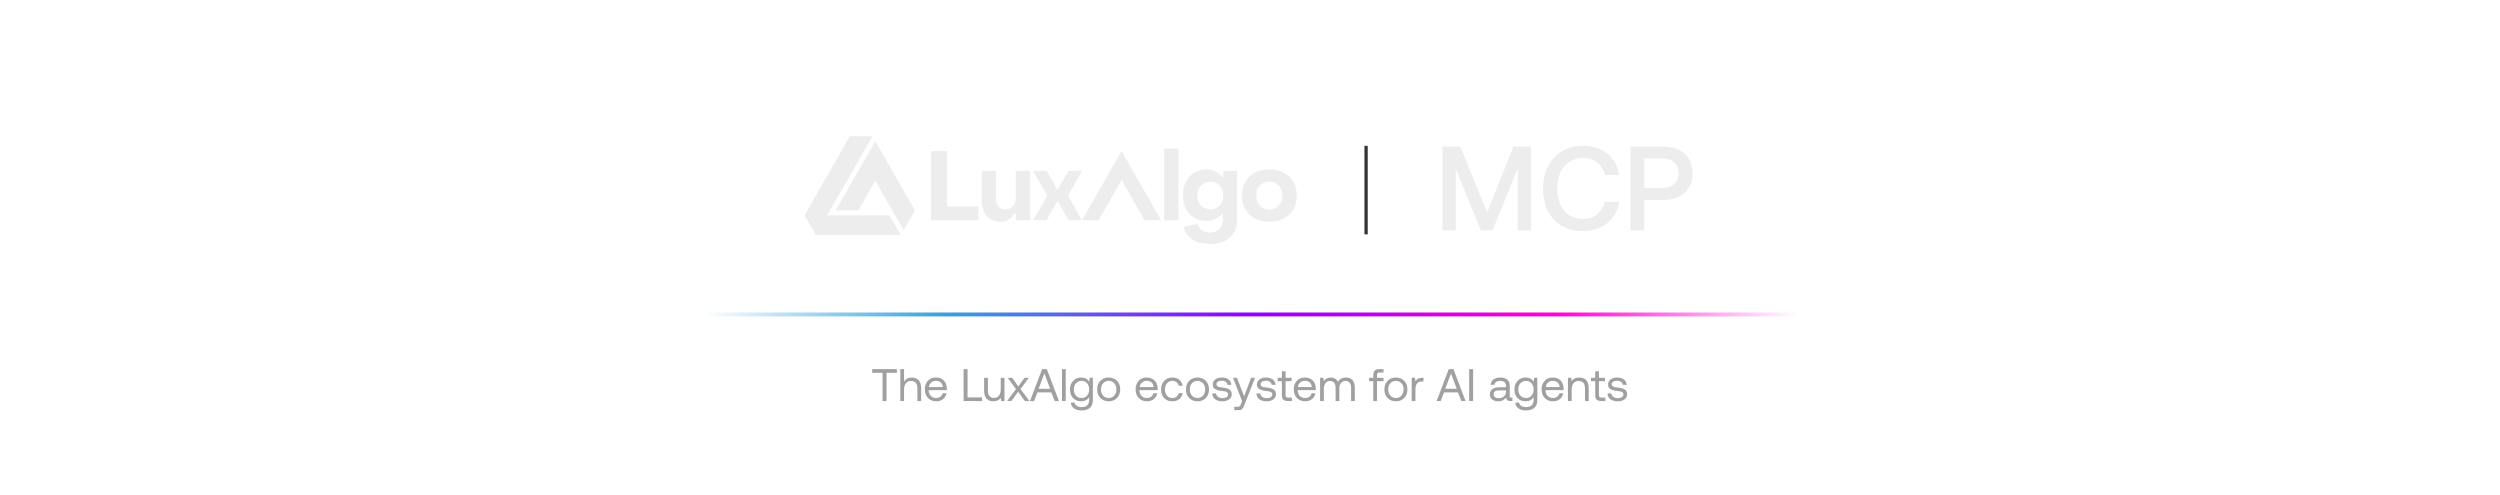
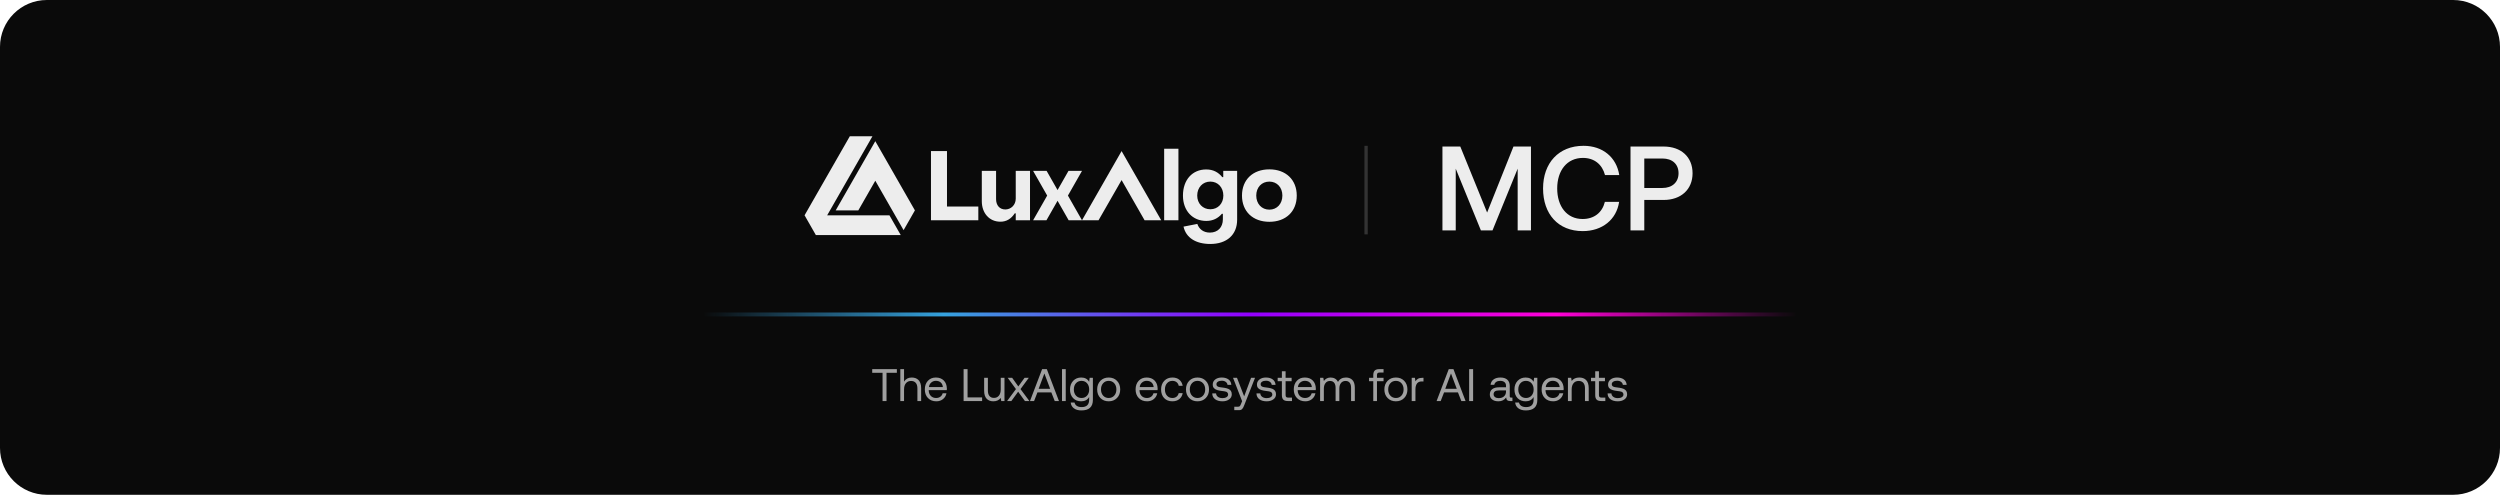
<svg xmlns="http://www.w3.org/2000/svg" width="960" height="190" viewBox="0 0 960 190" fill="none">
  <defs>
    <linearGradient id="prism" x1="270" y1="0" x2="690" y2="0" gradientUnits="userSpaceOnUse">
      <stop offset="0" stop-color="#35a2de" stop-opacity="0" />
      <stop offset="0.22" stop-color="#35a2de" />
      <stop offset="0.5" stop-color="#9200ff" />
      <stop offset="0.78" stop-color="#ff00d6" />
      <stop offset="1" stop-color="#ff00d6" stop-opacity="0" />
    </linearGradient>
  </defs>
+   <rect width="960" height="190" rx="18" fill="#0a0a0a" />
  <g transform="translate(308.952 52) scale(1.05)" fill="#ededed">
    <path d="M36.217 34.646l4.139-7.231L25.868 2.108 11.381 27.415h8.279l6.209-10.845z" />
    <path d="M31.042 29.224 8.267 29.22 24.833.3h-8.277L0 29.216l4.137 7.237h31.045z" />
    <path d="M46.234 5.729h5.854V26.02h11.459v5.007H46.234zm36.214 25.298H77.23v-2.539h-.352c-1.34 2.046-3.068 3.068-5.254 3.068-4.09 0-6.805-3.173-6.805-7.51V12.974h5.219v10.331c0 2.222 1.27 3.774 3.384 3.774 2.08 0 3.808-1.657 3.808-3.95V12.974h5.22zm41.904 0h6.081L115.941 5.729l-14.48 25.298h6.055l8.425-14.693z" />
    <path d="M101.461 12.974H96.52l-3.996 7.012-3.997-7.012h-4.941l5.144 9.027-5.144 9.026h4.879l4.06-7.122 4.057 7.122h4.879l-5.144-9.026zm30.049-8.11h5.219v26.163h-5.219zm7.083 28.491 5.043-.988c.669 1.975 2.328 3.174 4.584 3.174 2.892 0 4.761-1.904 4.761-4.867v-2.01h-.353c-1.445 1.657-3.279 2.61-5.712 2.61-5.006 0-8.533-3.702-8.533-9.273 0-5.817 3.492-9.555 8.498-9.555 2.61 0 4.478 1.059 5.889 2.821h.353v-2.291h5.077v17.84c0 5.57-3.808 8.885-9.838 8.885-5.255 0-8.887-2.291-9.769-6.346M153.156 22c0-2.962-1.975-5.112-4.761-5.112S143.6 19.039 143.6 22c0 2.892 2.009 5.007 4.795 5.007s4.761-2.117 4.761-5.007m6.815.001c0-5.817 3.984-9.59 10.014-9.59C175.98 12.41 180 16.183 180 22c0 5.854-4.019 9.591-10.015 9.591-6.03-.001-10.014-3.773-10.014-9.59m14.774 0c0-2.997-1.975-5.112-4.761-5.112-2.821 0-4.795 2.115-4.795 5.112s1.974 5.148 4.795 5.148c2.786 0 4.761-2.15 4.761-5.148" />
  </g>
  <rect x="523.952" y="56" width="1.25" height="34" fill="#333333" />
  <path d="M553.896 88.468L559.002 88.468L559.002 64.778L568.662 88.468L573.124 88.468L582.784 64.778L582.784 88.468L587.890 88.468L587.890 56.268L581.174 56.268L571.054 81.614L560.750 56.268L553.896 56.268M607.762 88.744C615.260 88.744 620.734 84.328 621.746 77.520L616.272 77.520C615.260 81.614 612.178 84.098 607.716 84.098C601.644 84.098 597.964 79.222 597.964 72.368C597.964 65.468 601.736 60.638 607.854 60.638C612.224 60.638 615.260 63.168 616.318 67.216L621.792 67.216C620.734 60.408 615.444 55.992 608.084 55.992C598.562 55.992 592.536 62.570 592.536 72.368C592.536 82.258 598.378 88.744 607.762 88.744M626.116 88.468L631.406 88.468L631.406 76.784L638.812 76.784C645.528 76.784 649.944 72.736 649.944 66.526C649.944 60.270 645.528 56.268 638.812 56.268L626.116 56.268M638.398 60.868C642.170 60.868 644.562 63.030 644.562 66.526C644.562 69.976 642.124 72.184 638.352 72.184L631.406 72.184L631.406 60.868" fill="#ededed" />
  <rect x="270" y="120" width="420" height="1.5" fill="url(#prism)" />
  <path d="M338.902 143.148L334.929 143.148L334.929 141.747L344.396 141.747L344.396 143.148L340.423 143.148L340.423 154L338.902 154L338.902 143.148M350.096 144.968Q350.873 144.968 351.510 145.190Q352.147 145.412 352.651 145.882Q353.155 146.352 353.437 147.151Q353.719 147.950 353.719 149.027L353.719 154L352.283 154L352.283 149.121Q352.283 147.745 351.647 147.015Q351.010 146.284 349.848 146.284Q348.600 146.284 347.878 147.156Q347.156 148.027 347.156 149.540L347.156 154L345.721 154L345.721 141.747L347.156 141.747L347.156 146.549Q348.139 144.968 350.096 144.968M359.555 154.103Q357.556 154.103 356.342 152.846Q355.129 151.590 355.129 149.540Q355.129 147.506 356.299 146.237Q357.470 144.968 359.359 144.968Q361.255 144.968 362.401 146.100Q363.546 147.232 363.597 149.206Q363.597 149.394 363.563 149.822L356.633 149.822L356.633 149.941Q356.675 151.231 357.436 152.030Q358.196 152.829 359.453 152.829Q360.401 152.829 361.085 152.347Q361.768 151.864 361.990 151.009L363.443 151.009Q363.178 152.376 362.127 153.240Q361.076 154.103 359.555 154.103M356.718 148.625L362.059 148.625Q361.956 147.489 361.234 146.861Q360.512 146.233 359.376 146.233Q358.359 146.233 357.590 146.899Q356.821 147.566 356.718 148.625M377.132 152.599L377.132 154L370.023 154L370.023 141.747L371.544 141.747L371.544 152.599L377.132 152.599M384.284 149.540L384.284 145.079L385.720 145.079L385.720 154L384.472 154L384.284 152.812Q383.276 154.103 381.430 154.103Q380.670 154.103 380.050 153.880Q379.431 153.658 378.939 153.188Q378.448 152.718 378.179 151.919Q377.910 151.120 377.910 150.044L377.910 145.079L379.345 145.079L379.345 149.958Q379.345 151.343 379.952 152.069Q380.558 152.795 381.678 152.795Q382.891 152.795 383.588 151.924Q384.284 151.052 384.284 149.540M388.360 154L386.728 154L390.120 149.411L386.959 145.079L388.668 145.079L391.035 148.386L393.427 145.079L395.059 145.079L391.872 149.411L395.290 154L393.572 154L390.966 150.411L388.360 154M398.375 150.693L397.084 154L395.512 154L400.178 141.747L401.981 141.747L406.638 154L405.014 154L403.715 150.693L398.375 150.693M403.262 149.309L401.041 143.413L398.836 149.309L403.262 149.309M409.244 154L407.808 154L407.808 141.747L409.244 141.747L409.244 154M418.233 146.617L418.430 145.079L419.669 145.079L419.669 153.564Q419.669 157.606 415.242 157.606Q413.508 157.606 412.414 156.816Q411.320 156.025 411.149 154.581L412.619 154.581Q412.807 155.418 413.516 155.871Q414.225 156.324 415.345 156.324Q418.233 156.324 418.233 153.513L418.233 152.462Q417.267 154.103 415.174 154.103Q413.277 154.103 412.081 152.885Q410.884 151.667 410.884 149.540Q410.884 147.514 412.094 146.241Q413.303 144.968 415.174 144.968Q417.302 144.968 418.233 146.617M415.311 152.829Q416.618 152.829 417.434 151.919Q418.250 151.009 418.250 149.574Q418.250 148.104 417.434 147.177Q416.618 146.250 415.311 146.250Q413.986 146.250 413.170 147.164Q412.354 148.078 412.354 149.540Q412.354 151.001 413.170 151.915Q413.986 152.829 415.311 152.829M428.927 152.834Q427.692 154.103 425.735 154.103Q423.779 154.103 422.544 152.834Q421.309 151.565 421.309 149.540Q421.309 147.514 422.544 146.241Q423.779 144.968 425.735 144.968Q427.692 144.968 428.927 146.241Q430.162 147.514 430.162 149.540Q430.162 151.565 428.927 152.834M423.599 151.906Q424.420 152.829 425.735 152.829Q427.051 152.829 427.872 151.906Q428.692 150.984 428.692 149.540Q428.692 148.095 427.872 147.173Q427.051 146.250 425.735 146.250Q424.420 146.250 423.599 147.173Q422.779 148.095 422.779 149.540Q422.779 150.984 423.599 151.906M440.493 154.103Q438.493 154.103 437.280 152.846Q436.066 151.590 436.066 149.540Q436.066 147.506 437.237 146.237Q438.408 144.968 440.296 144.968Q442.193 144.968 443.338 146.100Q444.483 147.232 444.534 149.206Q444.534 149.394 444.500 149.822L437.570 149.822L437.570 149.941Q437.613 151.231 438.373 152.030Q439.134 152.829 440.390 152.829Q441.339 152.829 442.022 152.347Q442.706 151.864 442.928 151.009L444.380 151.009Q444.116 152.376 443.065 153.240Q442.014 154.103 440.493 154.103M437.656 148.625L442.996 148.625Q442.894 147.489 442.172 146.861Q441.450 146.233 440.313 146.233Q439.296 146.233 438.527 146.899Q437.758 147.566 437.656 148.625M450.182 154.103Q448.217 154.103 447.038 152.872Q445.859 151.642 445.859 149.557Q445.859 147.514 447.068 146.241Q448.277 144.968 450.217 144.968Q451.832 144.968 452.853 145.814Q453.874 146.660 454.156 148.155L452.643 148.155Q452.438 147.258 451.806 146.754Q451.174 146.250 450.200 146.250Q448.918 146.250 448.123 147.173Q447.328 148.095 447.328 149.557Q447.328 151.018 448.123 151.924Q448.918 152.829 450.200 152.829Q451.148 152.829 451.780 152.329Q452.413 151.830 452.626 150.958L454.156 150.958Q453.891 152.419 452.844 153.261Q451.797 154.103 450.182 154.103M463.030 152.834Q461.795 154.103 459.838 154.103Q457.881 154.103 456.647 152.834Q455.412 151.565 455.412 149.540Q455.412 147.514 456.647 146.241Q457.881 144.968 459.838 144.968Q461.795 144.968 463.030 146.241Q464.265 147.514 464.265 149.540Q464.265 151.565 463.030 152.834M457.702 151.906Q458.522 152.829 459.838 152.829Q461.154 152.829 461.974 151.906Q462.795 150.984 462.795 149.540Q462.795 148.095 461.974 147.173Q461.154 146.250 459.838 146.250Q458.522 146.250 457.702 147.173Q456.882 148.095 456.882 149.540Q456.882 150.984 457.702 151.906M465.504 151.061L466.973 151.061Q467.016 151.864 467.678 152.372Q468.340 152.881 469.434 152.881Q470.383 152.881 470.985 152.505Q471.588 152.129 471.588 151.513Q471.588 151.189 471.459 150.958Q471.331 150.727 471.190 150.603Q471.049 150.479 470.673 150.381Q470.297 150.283 470.096 150.249Q469.896 150.215 469.340 150.155Q469.297 150.146 469.280 150.146Q468.725 150.078 468.319 150.001Q467.913 149.924 467.473 149.800Q467.033 149.676 466.734 149.497Q466.435 149.317 466.183 149.070Q465.931 148.822 465.811 148.463Q465.692 148.104 465.692 147.651Q465.692 146.446 466.678 145.699Q467.665 144.951 469.195 144.968Q470.767 144.985 471.750 145.707Q472.733 146.429 472.835 147.788L471.365 147.788Q471.288 147.096 470.690 146.647Q470.092 146.198 469.195 146.198Q468.255 146.198 467.682 146.562Q467.110 146.925 467.110 147.540Q467.110 147.779 467.178 147.963Q467.247 148.147 467.409 148.275Q467.571 148.403 467.734 148.484Q467.896 148.565 468.199 148.630Q468.503 148.694 468.721 148.724Q468.939 148.753 469.349 148.805Q469.836 148.865 470.195 148.924Q470.554 148.984 470.959 149.087Q471.365 149.189 471.647 149.313Q471.929 149.437 472.203 149.634Q472.476 149.830 472.643 150.074Q472.809 150.317 472.908 150.655Q473.006 150.992 473.006 151.411Q473.006 152.633 471.981 153.368Q470.955 154.103 469.434 154.103Q467.665 154.103 466.597 153.304Q465.529 152.505 465.504 151.061M476.535 155.136L476.971 154.051L473.484 145.079L475.005 145.079L477.757 152.197L480.414 145.079L481.935 145.079L477.825 155.504Q477.586 156.111 477.424 156.435Q477.261 156.760 477.014 157.033Q476.766 157.307 476.454 157.405Q476.142 157.503 475.672 157.503L473.963 157.503L473.963 156.188L475.236 156.188Q475.646 156.188 475.873 156.089Q476.099 155.991 476.223 155.794Q476.347 155.598 476.535 155.136M482.482 151.061L483.952 151.061Q483.995 151.864 484.657 152.372Q485.319 152.881 486.413 152.881Q487.361 152.881 487.964 152.505Q488.566 152.129 488.566 151.513Q488.566 151.189 488.438 150.958Q488.310 150.727 488.169 150.603Q488.028 150.479 487.652 150.381Q487.276 150.283 487.075 150.249Q486.874 150.215 486.319 150.155Q486.276 150.146 486.259 150.146Q485.704 150.078 485.298 150.001Q484.892 149.924 484.452 149.800Q484.012 149.676 483.713 149.497Q483.414 149.317 483.162 149.070Q482.910 148.822 482.790 148.463Q482.670 148.104 482.670 147.651Q482.670 146.446 483.657 145.699Q484.644 144.951 486.174 144.968Q487.746 144.985 488.729 145.707Q489.711 146.429 489.814 147.788L488.344 147.788Q488.267 147.096 487.669 146.647Q487.071 146.198 486.174 146.198Q485.234 146.198 484.661 146.562Q484.089 146.925 484.089 147.540Q484.089 147.779 484.157 147.963Q484.225 148.147 484.388 148.275Q484.550 148.403 484.713 148.484Q484.875 148.565 485.178 148.630Q485.482 148.694 485.699 148.724Q485.917 148.753 486.328 148.805Q486.815 148.865 487.173 148.924Q487.532 148.984 487.938 149.087Q488.344 149.189 488.626 149.313Q488.908 149.437 489.182 149.634Q489.455 149.830 489.622 150.074Q489.788 150.317 489.886 150.655Q489.985 150.992 489.985 151.411Q489.985 152.633 488.959 153.368Q487.934 154.103 486.413 154.103Q484.644 154.103 483.576 153.304Q482.508 152.505 482.482 151.061M492.241 151.676L492.241 146.386L490.626 146.386L490.626 145.079L492.241 145.079L492.241 142.575L493.668 142.575L493.668 145.079L495.983 145.079L495.983 146.386L493.668 146.386L493.668 151.659Q493.668 152.223 493.898 152.453Q494.129 152.684 494.702 152.684L496.120 152.684L496.120 154L494.565 154Q493.300 154 492.770 153.440Q492.241 152.881 492.241 151.676M501.238 154.103Q499.239 154.103 498.026 152.846Q496.812 151.590 496.812 149.540Q496.812 147.506 497.983 146.237Q499.153 144.968 501.042 144.968Q502.939 144.968 504.084 146.100Q505.229 147.232 505.280 149.206Q505.280 149.394 505.246 149.822L498.316 149.822L498.316 149.941Q498.359 151.231 499.119 152.030Q499.880 152.829 501.136 152.829Q502.084 152.829 502.768 152.347Q503.452 151.864 503.674 151.009L505.126 151.009Q504.861 152.376 503.810 153.240Q502.759 154.103 501.238 154.103M498.401 148.625L503.742 148.625Q503.640 147.489 502.917 146.861Q502.195 146.233 501.059 146.233Q500.042 146.233 499.273 146.899Q498.504 147.566 498.401 148.625M516.876 144.968Q517.593 144.968 518.187 145.186Q518.781 145.404 519.255 145.852Q519.730 146.301 519.990 147.066Q520.251 147.831 520.251 148.856L520.251 154L518.815 154L518.815 148.941Q518.815 147.634 518.268 146.959Q517.722 146.284 516.705 146.284Q515.594 146.284 514.949 147.070Q514.304 147.856 514.304 149.223L514.304 154L512.868 154L512.868 148.941Q512.868 147.643 512.308 146.963Q511.749 146.284 510.715 146.284Q509.621 146.284 508.989 147.109Q508.356 147.933 508.356 149.292L508.356 154L506.921 154L506.921 145.079L508.160 145.079L508.356 146.301Q509.322 144.968 510.963 144.968Q511.920 144.968 512.667 145.404Q513.415 145.840 513.782 146.668Q514.731 144.968 516.876 144.968M527.335 146.386L525.720 146.386L525.720 145.079L527.335 145.079L527.335 144.079Q527.335 142.883 527.881 142.315Q528.428 141.747 529.659 141.747L531.282 141.747L531.282 143.063L529.744 143.063Q529.214 143.063 528.988 143.293Q528.762 143.524 528.762 144.045L528.762 145.079L531.282 145.079L531.282 146.386L528.762 146.386L528.762 154L527.335 154L527.335 146.386M539.216 152.834Q537.982 154.103 536.025 154.103Q534.068 154.103 532.833 152.834Q531.599 151.565 531.599 149.540Q531.599 147.514 532.833 146.241Q534.068 144.968 536.025 144.968Q537.982 144.968 539.216 146.241Q540.451 147.514 540.451 149.540Q540.451 151.565 539.216 152.834M533.889 151.906Q534.709 152.829 536.025 152.829Q537.341 152.829 538.161 151.906Q538.981 150.984 538.981 149.540Q538.981 148.095 538.161 147.173Q537.341 146.250 536.025 146.250Q534.709 146.250 533.889 147.173Q533.068 148.095 533.068 149.540Q533.068 150.984 533.889 151.906M546.219 145.079L546.620 145.079L546.620 146.472L545.903 146.472Q545.364 146.472 544.941 146.647Q544.518 146.822 544.258 147.109Q543.997 147.395 543.826 147.792Q543.655 148.189 543.591 148.595Q543.527 149.001 543.527 149.454L543.527 154L542.092 154L542.092 145.079L543.331 145.079L543.527 146.421Q543.903 145.805 544.518 145.442Q545.134 145.079 546.219 145.079M554.516 150.693L553.226 154L551.653 154L556.319 141.747L558.122 141.747L562.779 154L561.155 154L559.857 150.693L554.516 150.693M559.404 149.309L557.182 143.413L554.977 149.309L559.404 149.309M565.676 154L564.155 154L564.155 141.747L565.676 141.747L565.676 154M580.313 152.684L580.775 152.684L580.775 154L579.980 154Q579.125 154 578.758 153.650Q578.391 153.299 578.373 152.616Q577.331 154.103 575.383 154.103Q573.896 154.103 572.994 153.402Q572.093 152.701 572.093 151.496Q572.093 150.155 573.011 149.437Q573.930 148.719 575.682 148.719L578.305 148.719L578.305 148.104Q578.305 147.232 577.720 146.741Q577.134 146.250 576.083 146.250Q575.152 146.250 574.541 146.660Q573.930 147.070 573.802 147.754L572.375 147.754Q572.537 146.438 573.537 145.703Q574.537 144.968 576.152 144.968Q577.869 144.968 578.805 145.801Q579.741 146.634 579.741 148.189L579.741 152.094Q579.741 152.436 579.869 152.560Q579.997 152.684 580.313 152.684M578.305 150.360L578.305 149.924L575.536 149.924Q573.546 149.924 573.546 151.411Q573.546 152.069 574.075 152.475Q574.605 152.881 575.485 152.881Q576.801 152.881 577.553 152.188Q578.305 151.496 578.305 150.360M588.901 146.617L589.097 145.079L590.336 145.079L590.336 153.564Q590.336 157.606 585.910 157.606Q584.175 157.606 583.082 156.816Q581.988 156.025 581.817 154.581L583.287 154.581Q583.475 155.418 584.184 155.871Q584.893 156.324 586.013 156.324Q588.901 156.324 588.901 153.513L588.901 152.462Q587.935 154.103 585.842 154.103Q583.945 154.103 582.748 152.885Q581.552 151.667 581.552 149.540Q581.552 147.514 582.761 146.241Q583.970 144.968 585.842 144.968Q587.969 144.968 588.901 146.617M585.978 152.829Q587.286 152.829 588.102 151.919Q588.918 151.009 588.918 149.574Q588.918 148.104 588.102 147.177Q587.286 146.250 585.978 146.250Q584.654 146.250 583.838 147.164Q583.022 148.078 583.022 149.540Q583.022 151.001 583.838 151.915Q584.654 152.829 585.978 152.829M596.403 154.103Q594.404 154.103 593.190 152.846Q591.977 151.590 591.977 149.540Q591.977 147.506 593.148 146.237Q594.318 144.968 596.207 144.968Q598.104 144.968 599.249 146.100Q600.394 147.232 600.445 149.206Q600.445 149.394 600.411 149.822L593.481 149.822L593.481 149.941Q593.524 151.231 594.284 152.030Q595.045 152.829 596.301 152.829Q597.249 152.829 597.933 152.347Q598.616 151.864 598.839 151.009L600.291 151.009Q600.026 152.376 598.975 153.240Q597.924 154.103 596.403 154.103M593.566 148.625L598.907 148.625Q598.804 147.489 598.082 146.861Q597.360 146.233 596.224 146.233Q595.207 146.233 594.438 146.899Q593.669 147.566 593.566 148.625M606.461 144.968Q607.247 144.968 607.879 145.190Q608.511 145.412 609.016 145.882Q609.520 146.352 609.793 147.151Q610.067 147.950 610.067 149.027L610.067 154L608.631 154L608.631 149.121Q608.631 147.737 608.007 147.010Q607.383 146.284 606.213 146.284Q604.957 146.284 604.239 147.156Q603.521 148.027 603.521 149.540L603.521 154L602.086 154L602.086 145.079L603.325 145.079L603.521 146.284Q604.521 144.968 606.461 144.968M612.562 151.676L612.562 146.386L610.947 146.386L610.947 145.079L612.562 145.079L612.562 142.575L613.989 142.575L613.989 145.079L616.304 145.079L616.304 146.386L613.989 146.386L613.989 151.659Q613.989 152.223 614.219 152.453Q614.450 152.684 615.023 152.684L616.441 152.684L616.441 154L614.886 154Q613.621 154 613.091 153.440Q612.562 152.881 612.562 151.676M617.313 151.061L618.782 151.061Q618.825 151.864 619.487 152.372Q620.150 152.881 621.243 152.881Q622.192 152.881 622.794 152.505Q623.397 152.129 623.397 151.513Q623.397 151.189 623.268 150.958Q623.140 150.727 622.999 150.603Q622.858 150.479 622.482 150.381Q622.106 150.283 621.906 150.249Q621.705 150.215 621.149 150.155Q621.107 150.146 621.089 150.146Q620.534 150.078 620.128 150.001Q619.722 149.924 619.282 149.800Q618.842 149.676 618.543 149.497Q618.244 149.317 617.992 149.070Q617.740 148.822 617.620 148.463Q617.501 148.104 617.501 147.651Q617.501 146.446 618.488 145.699Q619.474 144.951 621.004 144.968Q622.576 144.985 623.559 145.707Q624.542 146.429 624.644 147.788L623.174 147.788Q623.098 147.096 622.499 146.647Q621.901 146.198 621.004 146.198Q620.064 146.198 619.492 146.562Q618.919 146.925 618.919 147.540Q618.919 147.779 618.987 147.963Q619.056 148.147 619.218 148.275Q619.380 148.403 619.543 148.484Q619.705 148.565 620.009 148.630Q620.312 148.694 620.530 148.724Q620.748 148.753 621.158 148.805Q621.645 148.865 622.004 148.924Q622.363 148.984 622.769 149.087Q623.174 149.189 623.456 149.313Q623.738 149.437 624.012 149.634Q624.285 149.830 624.452 150.074Q624.619 150.317 624.717 150.655Q624.815 150.992 624.815 151.411Q624.815 152.633 623.790 153.368Q622.764 154.103 621.243 154.103Q619.474 154.103 618.406 153.304Q617.338 152.505 617.313 151.061" fill="#a0a0a0" />
</svg>
